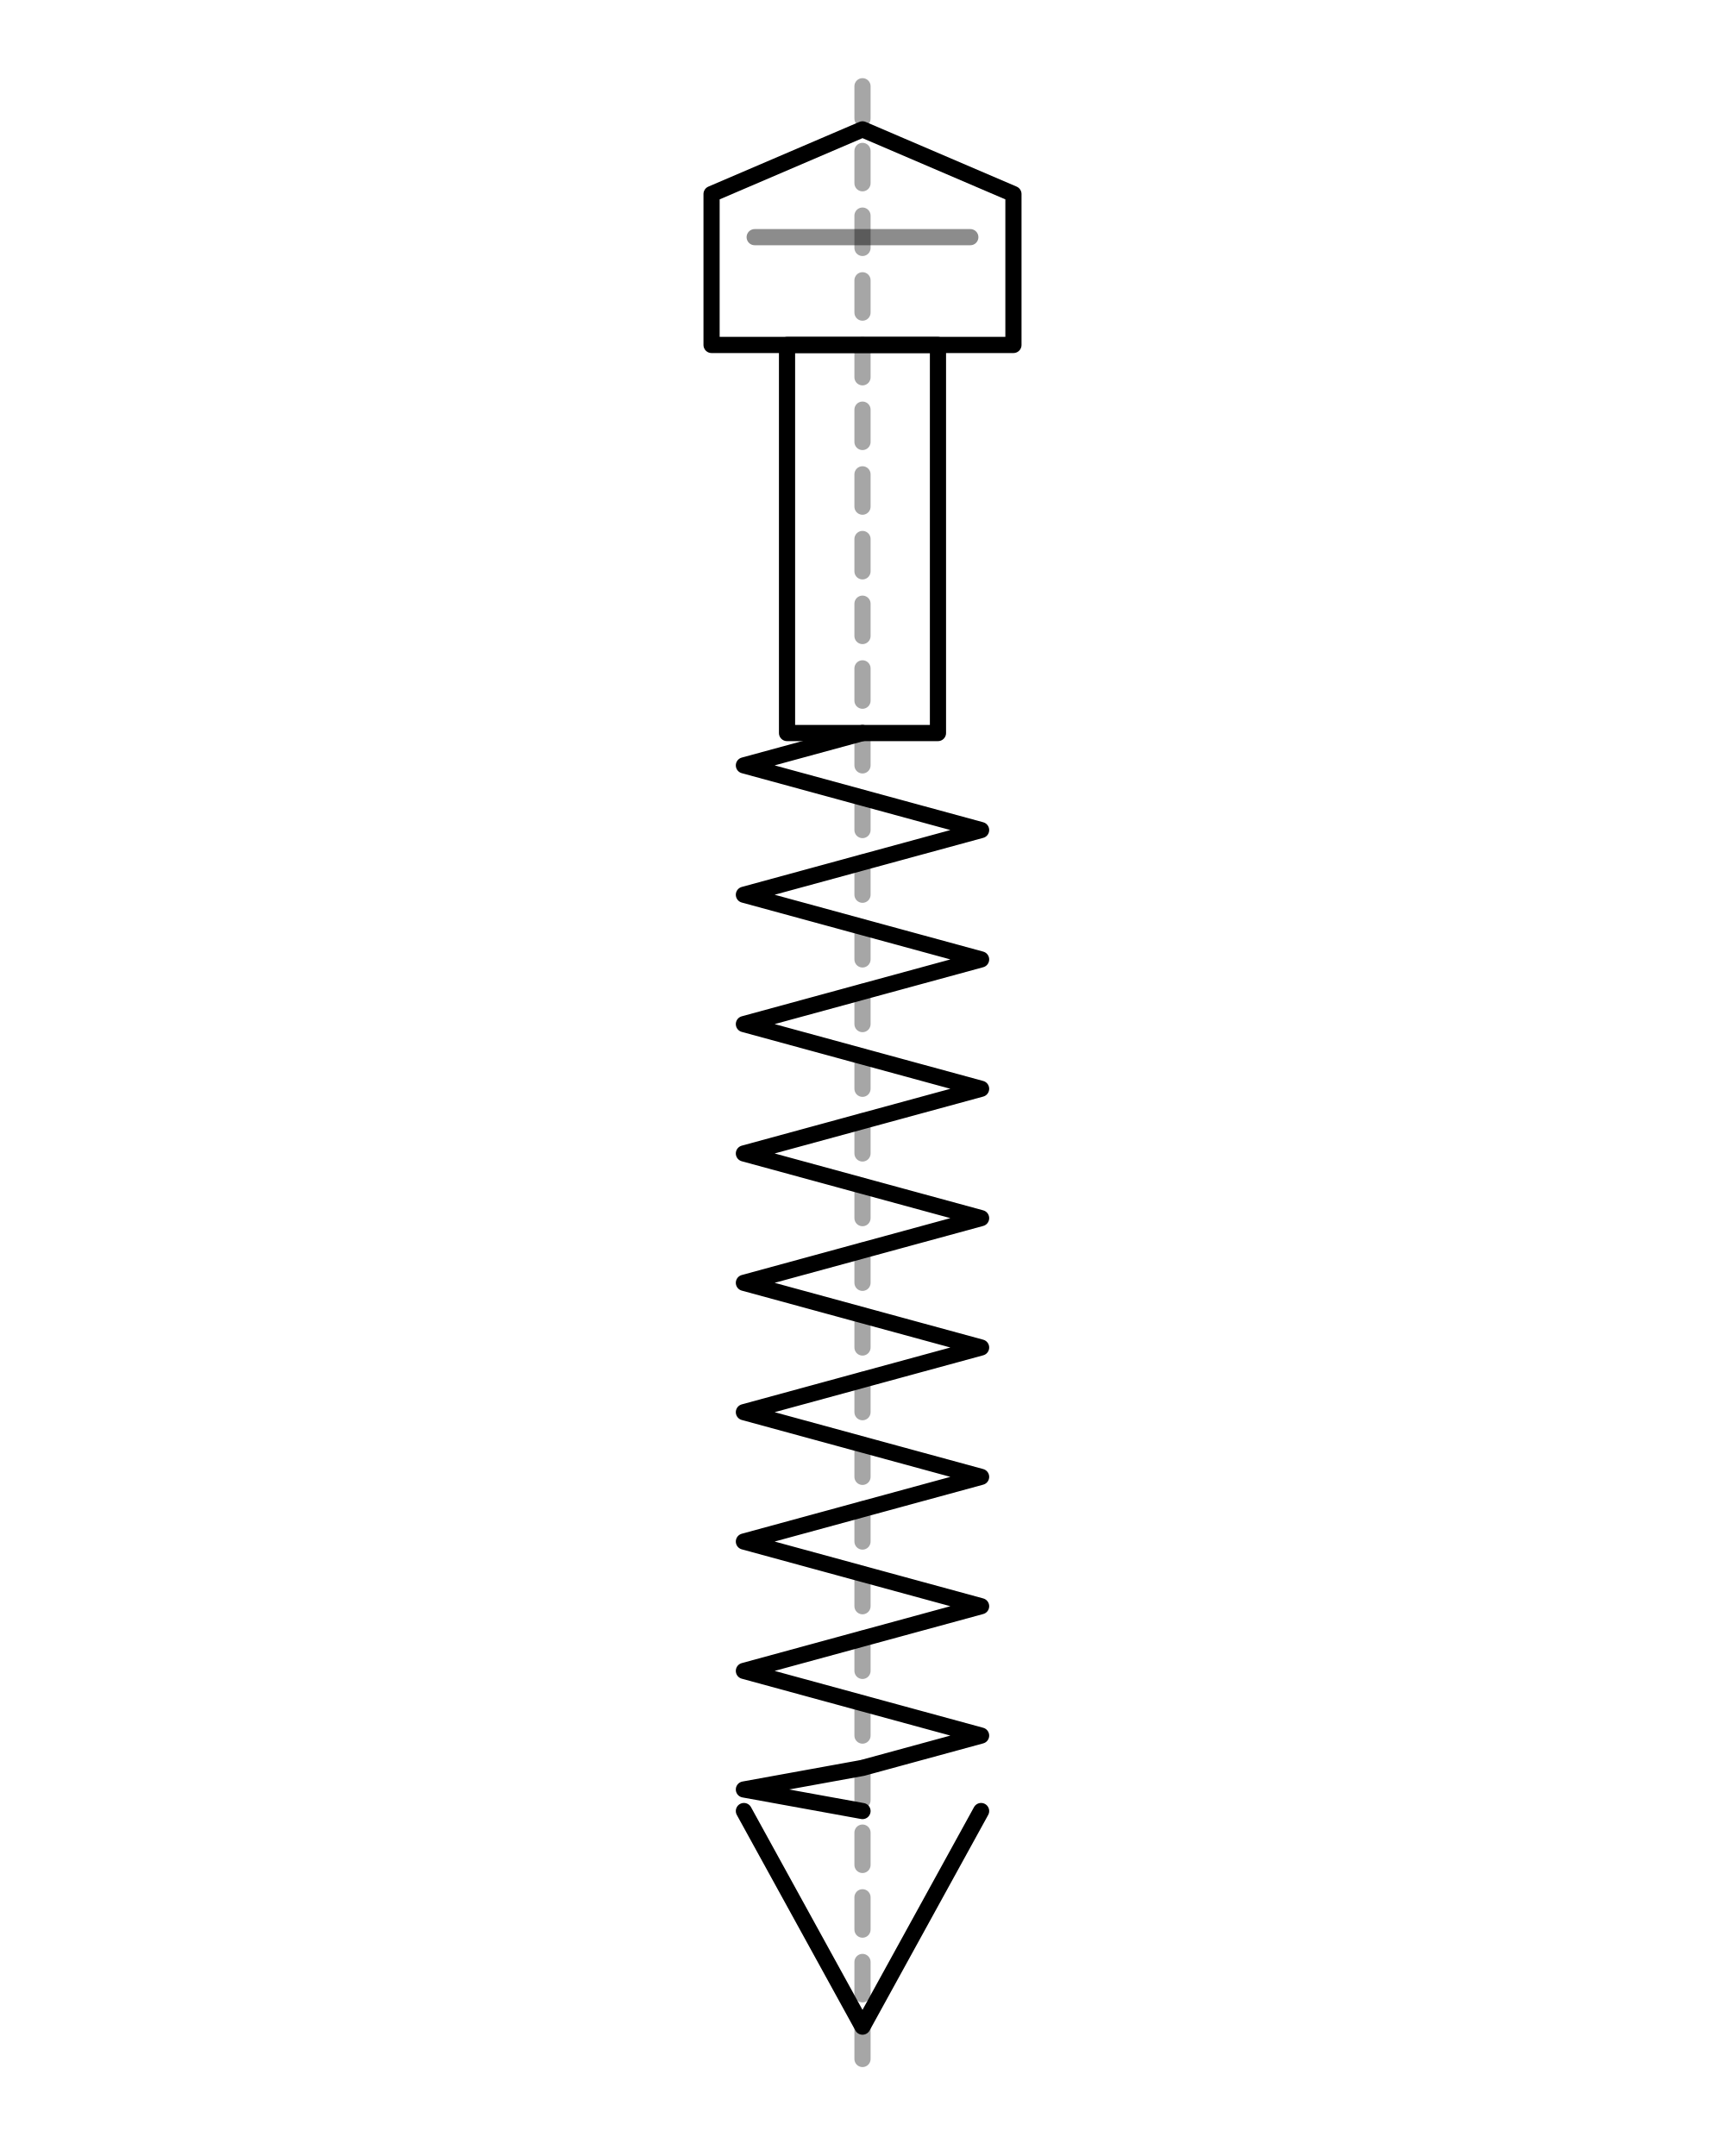
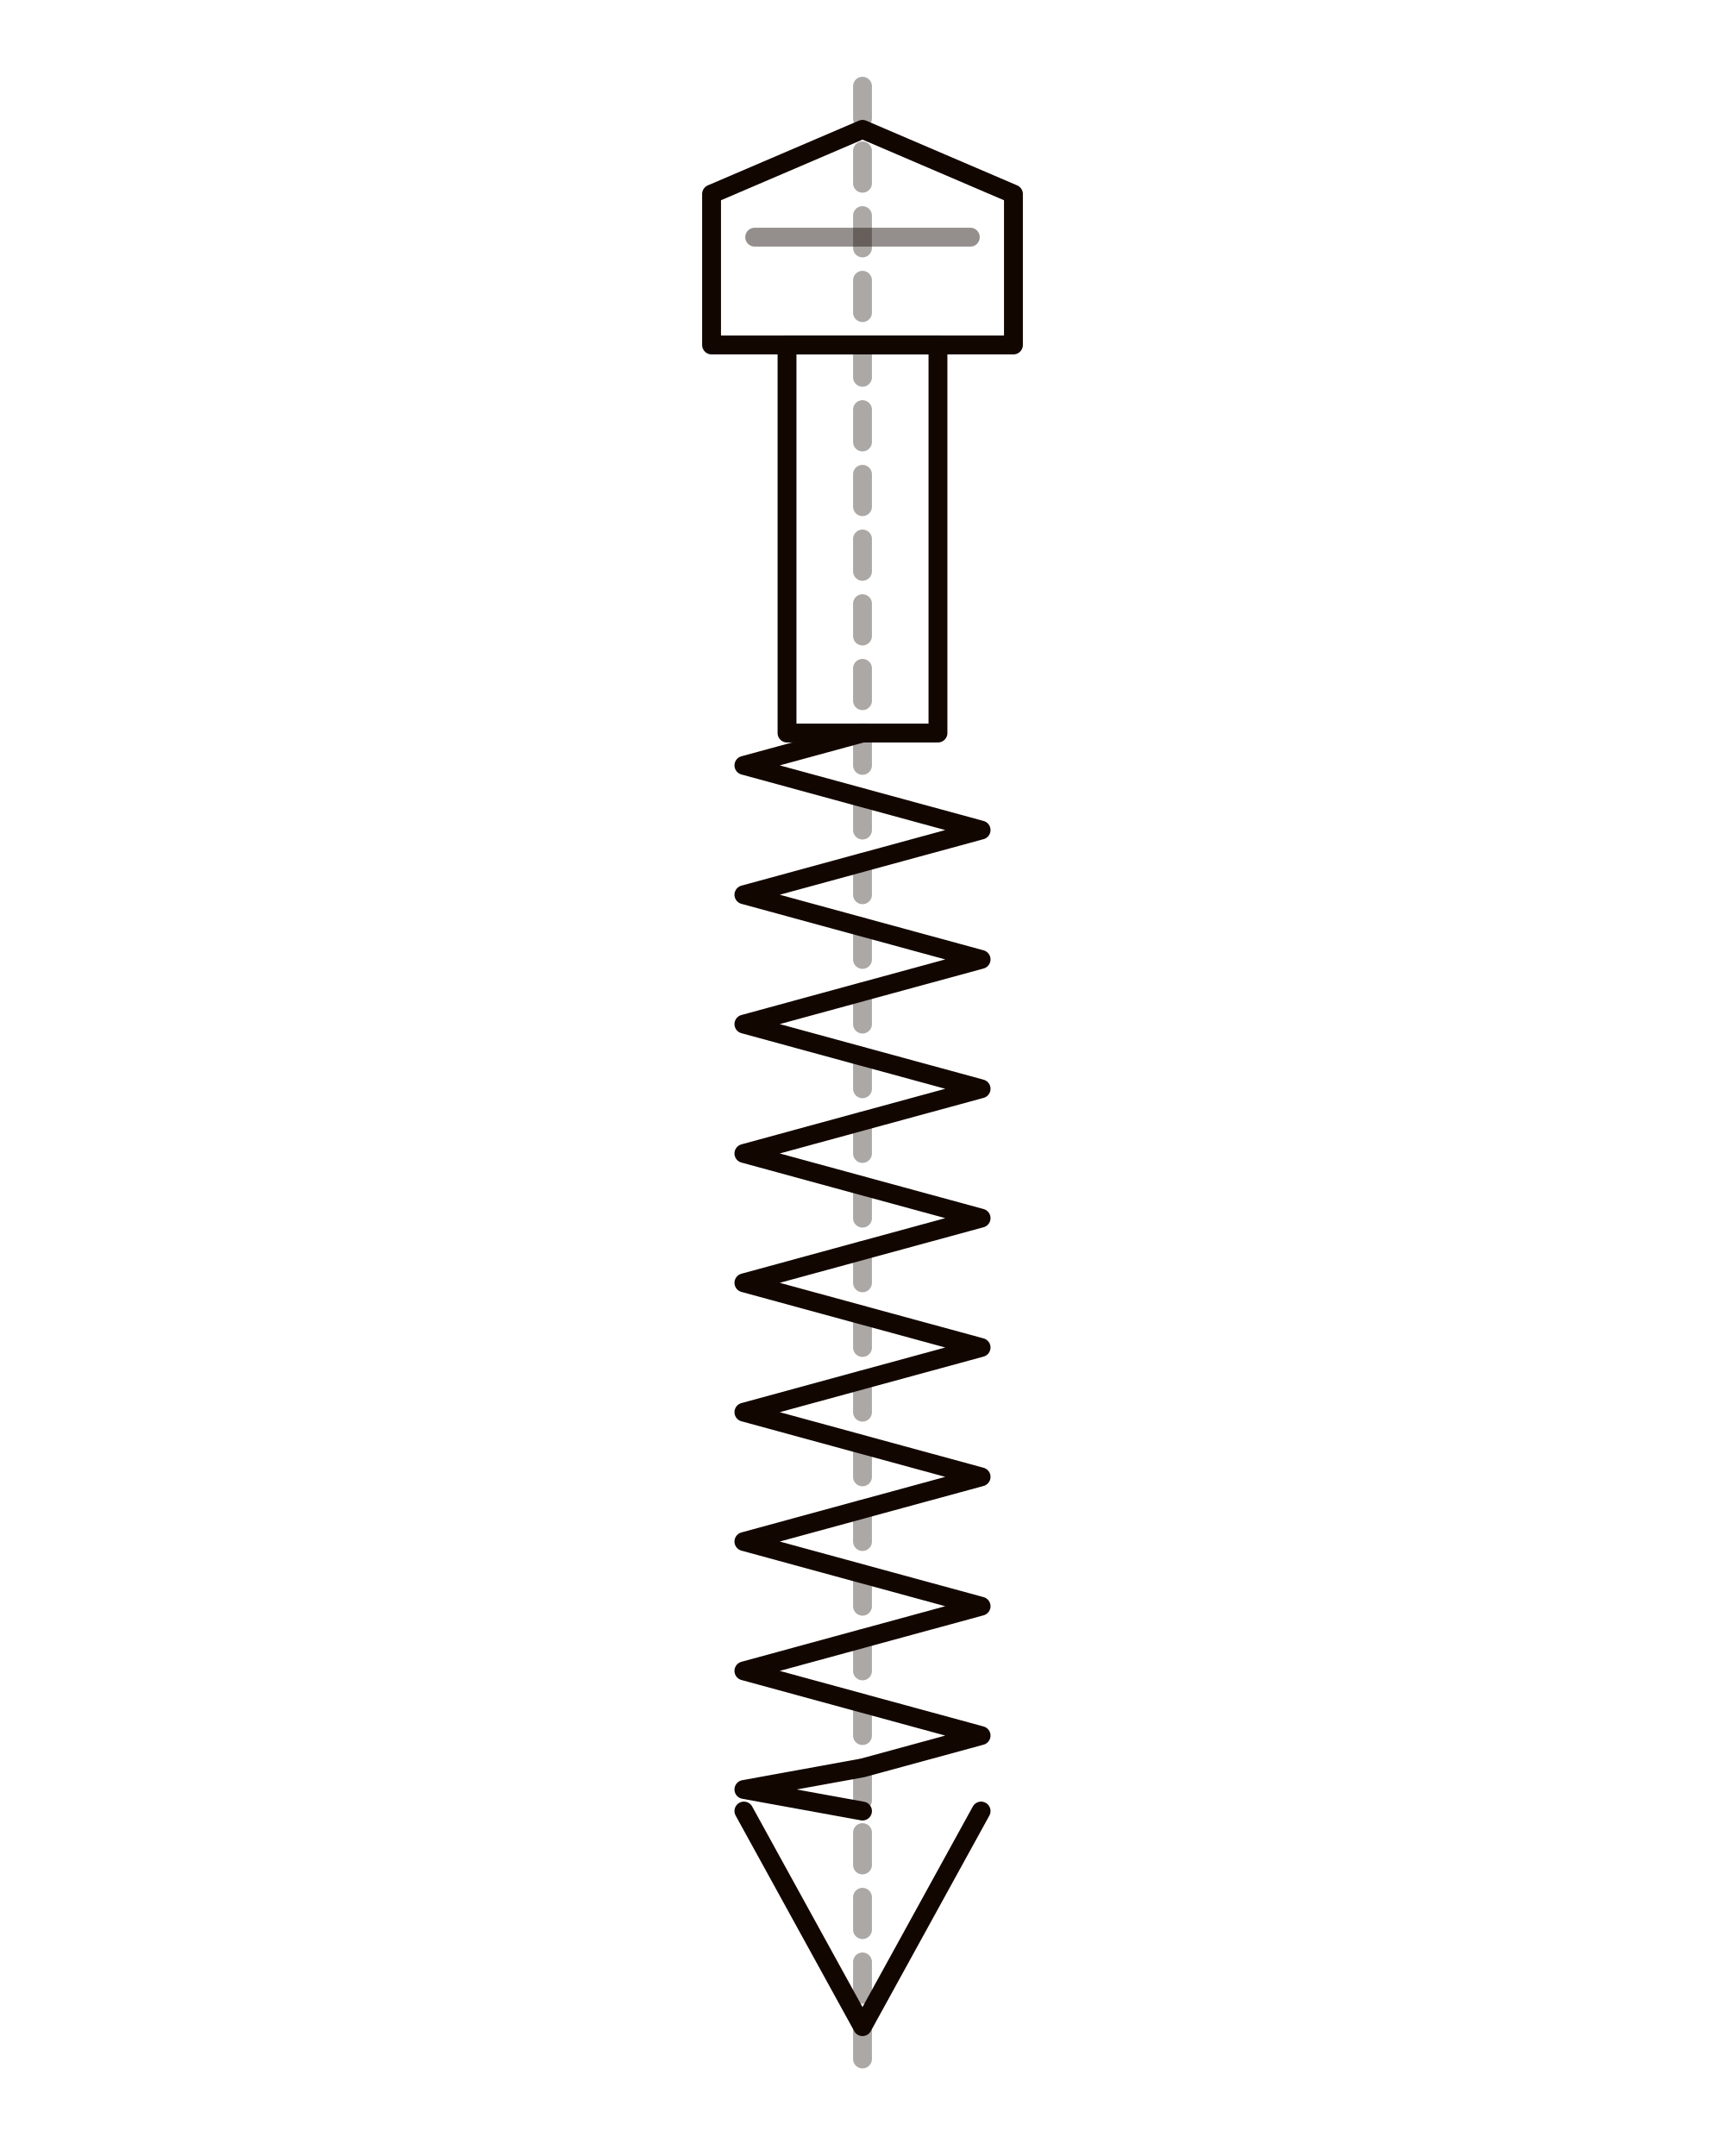
- <svg xmlns="http://www.w3.org/2000/svg" viewBox="0 0 160 200" fill="none" stroke="currentColor" stroke-width="1.5" stroke-linecap="round" stroke-linejoin="round" aria-hidden="true">
+ <svg xmlns="http://www.w3.org/2000/svg" viewBox="0 0 160 200" fill="none" stroke="#120700" stroke-width="1.75" stroke-linecap="round" stroke-linejoin="round" aria-hidden="true">
  <line x1="80" y1="8" x2="80" y2="192" stroke-dasharray="3 3" opacity="0.35" />
  <path d="M66 18 L80 12 L94 18 L94 32 L66 32 Z" />
  <line x1="70" y1="22" x2="90" y2="22" opacity="0.45" />
  <rect x="73" y="32" width="14" height="36" />
  <path d="M 80 68 L 69 71 L 80 74 M 80 74 L 91 77 L 80 80 M 80 80 L 69 83 L 80 86 M 80 86 L 91 89 L 80 92 M 80 92 L 69 95 L 80 98 M 80 98 L 91 101 L 80 104 M 80 104 L 69 107 L 80 110 M 80 110 L 91 113 L 80 116 M 80 116 L 69 119 L 80 122 M 80 122 L 91 125 L 80 128 M 80 128 L 69 131 L 80 134 M 80 134 L 91 137 L 80 140 M 80 140 L 69 143 L 80 146 M 80 146 L 91 149 L 80 152 M 80 152 L 69 155 L 80 158 M 80 158 L 91 161 L 80 164 M 80 164 L 69 166 L 80 168" />
  <path d="M69 168 L80 188 L91 168" />
</svg>
